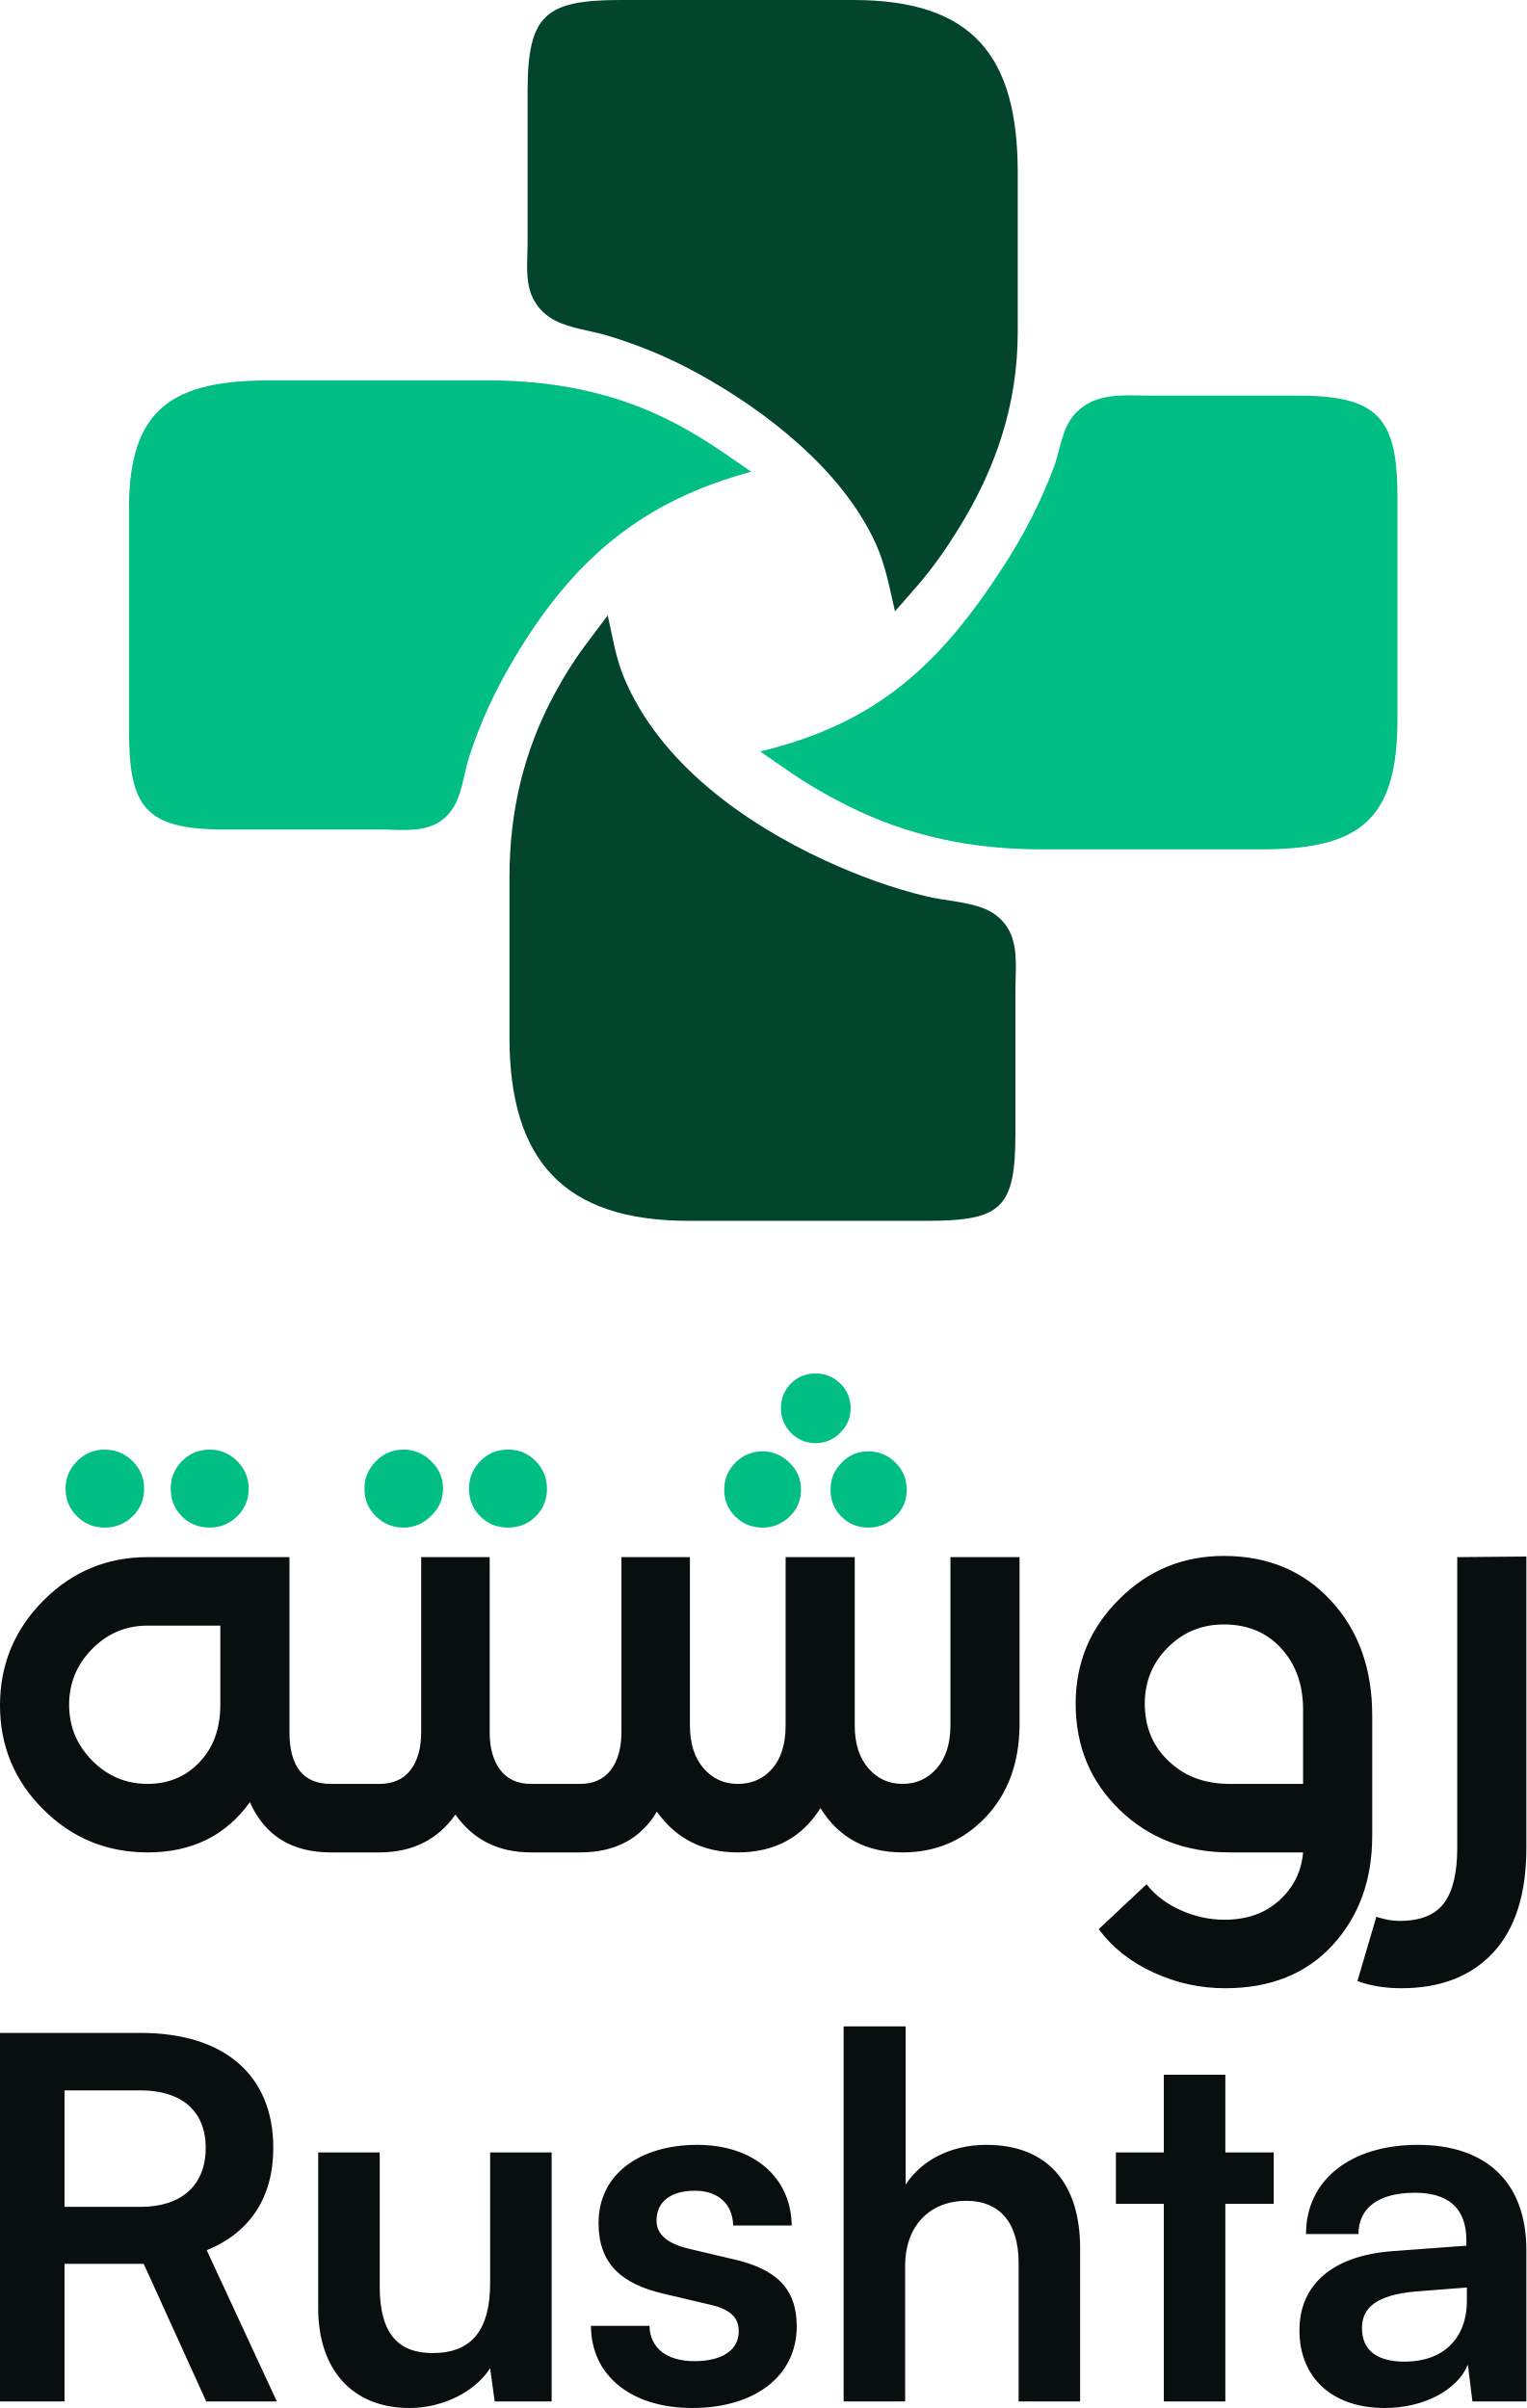
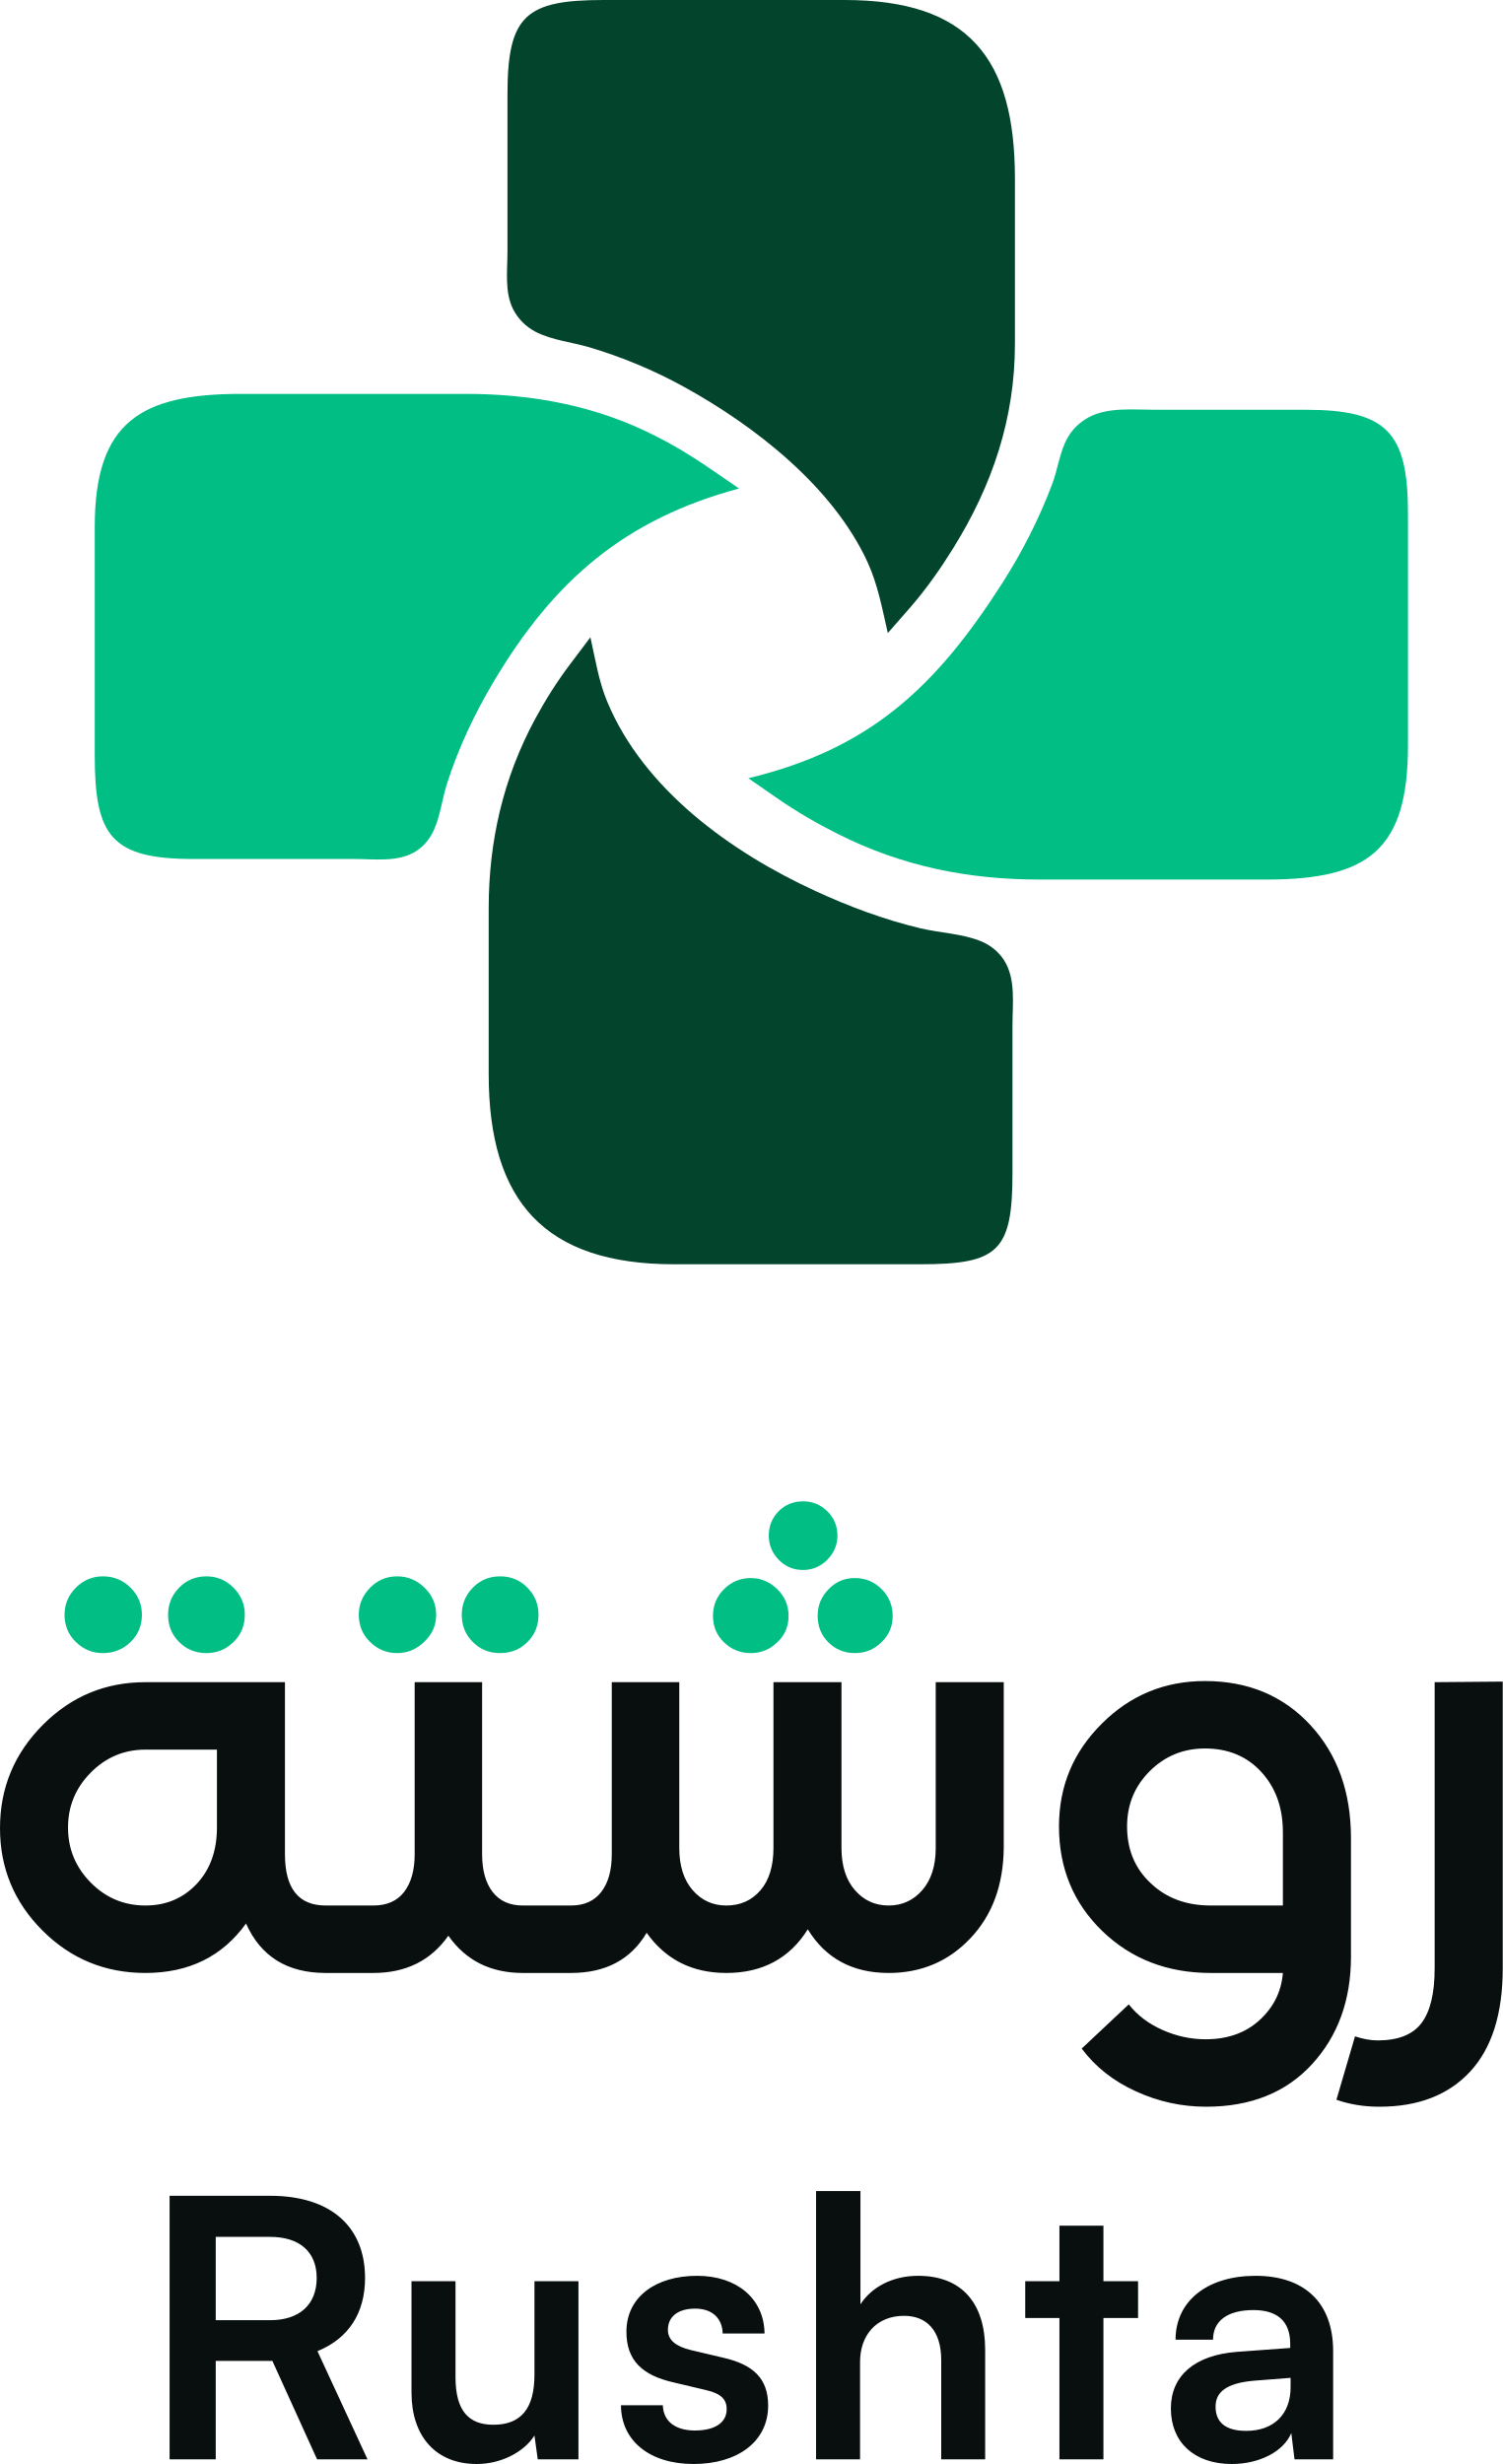
- <svg xmlns="http://www.w3.org/2000/svg" viewBox="0 0 435.46 687.13" width="435.46" height="687.13" role="img" aria-label="Rushta روشتة">
+ <svg xmlns="http://www.w3.org/2000/svg" viewBox="0 0 237.73 389.79" width="237.73" height="389.79" role="img" aria-label="Rushta روشتة">
  <g id="mark">
-     <path fill="#03442D" d="M173.38 175.6C174.73 181.56 175.64 187.63 178 193.3C188.1 217.61 212.24 234.86 235.4 245.54C244.7 249.82 254.43 253.44 264.4 255.8C269.79 257.08 275.83 257.25 280.97 259.35C283.58 260.41 285.86 262.24 287.38 264.62C290.65 269.78 289.69 276.67 289.69 282.49L289.69 323.32C289.69 344.86 285.73 348.37 264.27 348.37L196.44 348.37C160.89 348.37 145.35 331.12 145.35 295.99L145.35 250.32C145.35 231.84 149.33 214.43 158.17 198.07C161.04 192.76 164.3 187.59 167.97 182.8C169.79 180.41 175.17 173.2 173.38 175.6Z" />
-     <path fill="#03442D" d="M255.33 174.43C253.76 167.7 252.64 161.21 249.75 154.92C240.18 134.06 218.61 117.28 198.98 106.49C190.84 102.02 182.09 98.38 173.2 95.74C168.35 94.29 162.87 93.77 158.35 91.46C155.68 90.09 153.48 87.94 152.12 85.26C149.69 80.5 150.52 74.57 150.52 69.4L150.52 26.06C150.52 4.2 155.57 0 177.1 0L243.41 0C277.57 0 290.35 16.01 290.35 49.24L290.35 94.74C290.35 115.25 284.17 133.67 273.34 151.08C269.89 156.64 266.12 162.03 261.84 167C259.69 169.49 253.18 176.92 255.33 174.43Z" />
-     <path fill="#01BE84" d="M214.33 134.61C182.86 143.08 163.3 159.92 146.68 187.91C141.38 196.82 137.07 205.98 133.89 215.85C132.51 220.12 132.01 225.06 130.08 229.09C129.02 231.31 127.34 233.3 125.24 234.61C120.36 237.64 113.91 236.7 108.44 236.7L64.11 236.7C41.31 236.7 36.79 230.38 36.79 208.14L36.79 145.16C36.79 116.17 49.57 108.54 77.15 108.54L138.99 108.54C157.32 108.54 174.81 111.75 191.28 120.11C196.65 122.84 201.89 126.01 206.84 129.45C209.33 131.18 216.84 136.32 214.33 134.61Z" />
-     <path fill="#01BE84" d="M216.91 214.43C250.39 206.37 268.48 189.41 286.81 160.79C292.35 152.14 297.03 142.95 300.65 133.33C302.19 129.22 302.73 124.41 304.88 120.58C306.21 118.23 308.27 116.3 310.64 115.02C315.95 112.14 322.93 112.9 328.77 112.9L370.43 112.9C392.92 112.9 398.67 119.18 398.67 141.47L398.67 205.44C398.67 234.33 387.64 242.37 359.61 242.37L297.27 242.37C277.46 242.37 259.32 238.73 241.53 229.78C235.81 226.91 230.15 223.62 224.89 219.97C222.23 218.13 214.24 212.6 216.91 214.43Z" />
+     <path fill="#03442D" d="M93.4 100.81C94.17 104.23 94.7 107.72 96.05 110.97C101.85 124.93 115.71 134.84 129.01 140.96C134.34 143.42 139.93 145.5 145.65 146.86C148.75 147.59 152.22 147.69 155.17 148.89C156.67 149.5 157.98 150.55 158.85 151.92C160.73 154.88 160.17 158.84 160.17 162.18L160.17 185.62C160.17 197.98 157.9 200 145.58 200L106.64 200C86.23 200 77.31 190.1 77.31 169.93L77.31 143.71C77.31 133.1 79.6 123.1 84.67 113.71C86.32 110.67 88.19 107.7 90.29 104.94C91.34 103.58 94.43 99.43 93.4 100.81Z" />
+     <path fill="#03442D" d="M140.45 100.14C139.55 96.27 138.9 92.55 137.25 88.94C131.75 76.96 119.37 67.33 108.1 61.14C103.43 58.57 98.4 56.48 93.3 54.96C90.52 54.13 87.37 53.83 84.77 52.51C83.24 51.72 81.98 50.49 81.19 48.95C79.8 46.21 80.28 42.81 80.28 39.84L80.28 14.96C80.28 2.41 83.18 0 95.54 0L133.6 0C153.22 0 160.56 9.19 160.56 28.27L160.56 54.39C160.56 66.16 157.01 76.74 150.79 86.73C148.81 89.93 146.64 93.02 144.19 95.87C142.95 97.3 139.21 101.57 140.45 100.14Z" />
+     <path fill="#01BE84" d="M116.91 77.28C98.84 82.15 87.61 91.81 78.07 107.88C75.03 113 72.56 118.25 70.73 123.92C69.94 126.37 69.65 129.21 68.54 131.52C67.93 132.8 66.97 133.94 65.76 134.69C62.96 136.43 59.26 135.89 56.12 135.89L30.67 135.89C17.58 135.89 14.99 132.26 14.99 119.5L14.99 83.34C14.99 66.69 22.32 62.31 38.16 62.31L73.66 62.31C84.18 62.31 94.23 64.15 103.68 68.96C106.76 70.52 109.77 72.34 112.61 74.32C114.04 75.31 118.35 78.26 116.91 77.28Z" />
+     <path fill="#01BE84" d="M118.39 123.11C137.61 118.48 148 108.74 158.52 92.31C161.7 87.34 164.39 82.07 166.47 76.54C167.35 74.18 167.66 71.42 168.9 69.23C169.66 67.88 170.84 66.77 172.2 66.03C175.25 64.38 179.26 64.82 182.61 64.82L206.53 64.82C219.44 64.82 222.74 68.42 222.74 81.22L222.74 117.94C222.74 134.53 216.41 139.14 200.32 139.14L164.53 139.14C153.15 139.14 142.74 137.06 132.53 131.92C129.24 130.27 125.99 128.38 122.97 126.29C121.45 125.23 116.86 122.06 118.39 123.11Z" />
  </g>
  <g id="arabic" aria-label="روشتة">
-     <path id="arabic-letters" fill="#090E0E" d="M12.47 456.63C20.67 448.43 30.56 444.33 42.13 444.33L82.58 444.33L82.58 494.21C82.58 504.09 86.51 509.04 94.37 509.04L99.43 509.04L99.43 528.59L94.37 528.59C83.25 528.59 75.55 523.81 71.28 514.26C64.43 523.81 54.71 528.59 42.13 528.59C30.45 528.59 20.5 524.49 12.3 516.28C4.1 508.08 0 498.2 0 486.62C0 474.94 4.16 464.94 12.47 456.63ZM19.72 486.46C19.72 492.64 21.91 497.94 26.29 502.38C30.67 506.82 35.95 509.04 42.13 509.04C48.08 509.04 53.03 506.96 56.96 502.8C60.89 498.65 62.86 493.2 62.86 486.46L62.86 463.87L42.13 463.87C35.95 463.87 30.67 466.09 26.29 470.53C21.91 474.97 19.72 480.28 19.72 486.46ZM96.06 509.04L108.19 509.04C112.12 509.04 115.1 507.72 117.12 505.08C119.15 502.44 120.16 498.81 120.16 494.21L120.16 444.33L139.7 444.33L139.7 494.21C139.7 498.81 140.72 502.44 142.74 505.08C144.76 507.72 147.68 509.04 151.5 509.04L163.8 509.04L163.8 528.59L151.5 528.59C142.18 528.59 134.99 524.99 129.93 517.8C124.87 524.99 117.63 528.59 108.19 528.59L96.06 528.59ZM165.49 509.04C169.31 509.04 172.23 507.72 174.25 505.08C176.27 502.44 177.29 498.81 177.29 494.21L177.29 444.33L196.83 444.33L196.83 492.35C196.83 497.52 198.13 501.59 200.71 504.57C203.29 507.55 206.55 509.04 210.48 509.04C214.53 509.04 217.81 507.58 220.34 504.66C222.87 501.74 224.13 497.63 224.13 492.35L224.13 444.33L243.85 444.33L243.85 492.35C243.85 497.52 245.14 501.59 247.73 504.57C250.31 507.55 253.57 509.04 257.5 509.04C261.43 509.04 264.69 507.55 267.28 504.57C269.86 501.59 271.15 497.52 271.15 492.35L271.15 444.33L290.87 444.33L290.87 492.35C290.76 503.14 287.53 511.87 281.18 518.56C274.83 525.24 266.94 528.59 257.5 528.59C247.05 528.59 239.25 524.37 234.08 515.95C228.8 524.37 220.93 528.59 210.48 528.59C200.6 528.59 192.9 524.71 187.4 516.96C182.79 524.71 175.49 528.59 165.49 528.59L160.43 528.59L160.43 509.04ZM319.35 456.29C327.55 448.09 337.49 443.99 349.18 443.99C361.65 443.99 371.82 448.23 379.68 456.71C387.54 465.19 391.48 476.12 391.48 489.49L391.48 523.87C391.48 536.45 387.71 546.84 380.19 555.04C372.66 563.25 362.43 567.35 349.51 567.35C342.44 567.35 335.64 565.86 329.12 562.88C322.61 559.9 317.38 555.77 313.45 550.49L327.1 537.69C329.57 540.83 332.83 543.3 336.88 545.1C340.92 546.9 345.08 547.8 349.35 547.8C355.75 547.8 360.97 545.94 365.02 542.24C369.06 538.53 371.31 533.98 371.76 528.59L350.86 528.59C338.28 528.59 327.8 524.54 319.43 516.45C311.06 508.36 306.88 498.25 306.88 486.12C306.88 474.43 311.04 464.49 319.35 456.29ZM333.51 502.63C338 506.9 343.79 509.04 350.86 509.04L371.76 509.04L371.76 487.8C371.76 480.73 369.68 474.91 365.52 470.36C361.37 465.81 355.92 463.54 349.18 463.54C342.89 463.54 337.55 465.73 333.17 470.11C328.79 474.49 326.6 479.83 326.6 486.12C326.6 492.86 328.9 498.36 333.51 502.63ZM392.66 546.96C395.02 547.74 397.21 548.14 399.23 548.14C405.18 548.14 409.42 546.45 411.95 543.08C414.48 539.71 415.74 534.43 415.74 527.24L415.74 444.33L435.46 444.16L435.46 527.24C435.46 540.38 432.32 550.35 426.02 557.15C419.73 563.95 410.97 567.35 399.73 567.35C395.24 567.35 391.08 566.67 387.26 565.32Z" />
-     <path id="arabic-dots" fill="#01BE84" d="M18.71 424.78C18.71 421.74 19.8 419.13 21.99 416.94C24.18 414.75 26.8 413.65 29.83 413.65C32.97 413.65 35.64 414.75 37.83 416.94C40.02 419.13 41.12 421.74 41.12 424.78C41.12 427.92 40.02 430.56 37.83 432.7C35.64 434.83 32.97 435.9 29.83 435.9C26.8 435.9 24.18 434.83 21.99 432.7C19.8 430.56 18.71 427.92 18.71 424.78ZM48.7 424.78C48.7 421.74 49.77 419.13 51.9 416.94C54.04 414.75 56.68 413.65 59.83 413.65C62.86 413.65 65.47 414.75 67.66 416.94C69.85 419.13 70.95 421.74 70.95 424.78C70.95 427.92 69.85 430.56 67.66 432.7C65.47 434.83 62.86 435.9 59.83 435.9C56.68 435.9 54.04 434.83 51.9 432.7C49.77 430.56 48.7 427.92 48.7 424.78ZM133.81 424.78C133.81 421.74 134.87 419.13 137.01 416.94C139.14 414.75 141.78 413.65 144.93 413.65C148.07 413.65 150.71 414.75 152.85 416.94C154.98 419.13 156.05 421.74 156.05 424.78C156.05 427.92 154.98 430.56 152.85 432.7C150.71 434.83 148.07 435.9 144.93 435.9C141.78 435.9 139.14 434.83 137.01 432.7C134.87 430.56 133.81 427.92 133.81 424.78ZM107.35 416.86C109.48 414.72 112.07 413.65 115.1 413.65C118.13 413.65 120.77 414.75 123.02 416.94C125.27 419.13 126.39 421.74 126.39 424.78C126.39 427.81 125.27 430.39 123.02 432.53C120.77 434.78 118.13 435.9 115.1 435.9C112.07 435.9 109.46 434.83 107.26 432.7C105.07 430.56 103.98 427.92 103.98 424.78C103.98 421.74 105.1 419.1 107.35 416.86ZM209.81 417.36C211.94 415.23 214.53 414.16 217.56 414.16C220.48 414.16 223.04 415.23 225.23 417.36C227.42 419.5 228.52 422.08 228.52 425.11C228.52 428.15 227.45 430.68 225.31 432.7C223.18 434.83 220.6 435.9 217.56 435.9C214.53 435.9 211.94 434.86 209.81 432.78C207.68 430.7 206.61 428.15 206.61 425.11C206.61 422.08 207.68 419.5 209.81 417.36ZM240.14 417.36C242.17 415.23 244.69 414.16 247.73 414.16C250.76 414.16 253.34 415.23 255.48 417.36C257.61 419.5 258.68 422.08 258.68 425.11C258.68 428.15 257.61 430.68 255.48 432.7C253.34 434.83 250.76 435.9 247.73 435.9C244.69 435.9 242.14 434.86 240.06 432.78C237.98 430.7 236.94 428.15 236.94 425.11C236.94 422.08 238.01 419.5 240.14 417.36ZM225.65 394.78C227.56 392.87 229.92 391.92 232.73 391.92C235.43 391.92 237.76 392.87 239.72 394.78C241.69 396.69 242.67 399.05 242.67 401.86C242.67 404.55 241.69 406.89 239.72 408.85C237.76 410.82 235.43 411.8 232.73 411.8C229.92 411.8 227.56 410.82 225.65 408.85C223.74 406.89 222.79 404.55 222.79 401.86C222.79 399.05 223.74 396.69 225.65 394.78Z" />
+     <path id="arabic-letters" fill="#090E0E" d="M6.81 272.83C11.29 268.35 16.68 266.11 23 266.11L45.08 266.11L45.08 293.34C45.08 298.74 47.23 301.44 51.52 301.44L54.28 301.44L54.28 312.11L51.52 312.11C45.45 312.11 41.25 309.51 38.92 304.29C35.17 309.51 29.87 312.11 23 312.11C16.62 312.11 11.19 309.87 6.72 305.4C2.24 300.92 0 295.52 0 289.2C0 282.83 2.27 277.37 6.81 272.83ZM10.76 289.11C10.76 292.49 11.96 295.38 14.35 297.81C16.74 300.23 19.63 301.44 23 301.44C26.25 301.44 28.95 300.31 31.1 298.04C33.24 295.77 34.32 292.79 34.32 289.11L34.32 276.78L23 276.78C19.63 276.78 16.74 278 14.35 280.42C11.96 282.84 10.76 285.74 10.76 289.11ZM52.44 301.44L59.06 301.44C61.21 301.44 62.84 300.72 63.94 299.28C65.04 297.84 65.6 295.86 65.6 293.34L65.6 266.11L76.27 266.11L76.27 293.34C76.27 295.86 76.82 297.84 77.92 299.28C79.03 300.72 80.62 301.44 82.71 301.44L89.42 301.44L89.42 312.11L82.71 312.11C77.62 312.11 73.69 310.15 70.93 306.22C68.17 310.15 64.22 312.11 59.06 312.11L52.44 312.11ZM90.34 301.44C92.43 301.44 94.02 300.72 95.13 299.28C96.23 297.84 96.78 295.86 96.78 293.34L96.78 266.11L107.46 266.11L107.46 292.33C107.46 295.15 108.16 297.38 109.57 299C110.98 300.63 112.76 301.44 114.91 301.44C117.12 301.44 118.91 300.64 120.29 299.05C121.67 297.45 122.36 295.21 122.36 292.33L122.36 266.11L133.12 266.11L133.12 292.33C133.12 295.15 133.83 297.38 135.24 299C136.65 300.63 138.43 301.44 140.58 301.44C142.72 301.44 144.5 300.63 145.91 299C147.32 297.38 148.03 295.15 148.03 292.33L148.03 266.11L158.79 266.11L158.79 292.33C158.73 298.22 156.97 302.99 153.5 306.64C150.04 310.29 145.73 312.11 140.58 312.11C134.87 312.11 130.61 309.81 127.79 305.21C124.91 309.81 120.61 312.11 114.91 312.11C109.51 312.11 105.31 310 102.3 305.76C99.79 310 95.8 312.11 90.34 312.11L87.58 312.11L87.58 301.44ZM174.34 272.64C178.82 268.17 184.25 265.93 190.62 265.93C197.43 265.93 202.98 268.24 207.28 272.87C211.57 277.5 213.72 283.47 213.72 290.77L213.72 309.54C213.72 316.41 211.66 322.08 207.55 326.56C203.44 331.03 197.86 333.27 190.81 333.27C186.94 333.27 183.23 332.46 179.68 330.83C176.12 329.21 173.27 326.95 171.12 324.07L178.57 317.08C179.92 318.8 181.7 320.15 183.91 321.13C186.12 322.11 188.39 322.6 190.72 322.6C194.21 322.6 197.06 321.59 199.27 319.56C201.48 317.54 202.71 315.06 202.95 312.11L191.54 312.11C184.67 312.11 178.96 309.9 174.39 305.49C169.82 301.07 167.53 295.55 167.53 288.93C167.53 282.55 169.8 277.12 174.34 272.64ZM182.07 297.94C184.52 300.27 187.68 301.44 191.54 301.44L202.95 301.44L202.95 289.85C202.95 285.98 201.82 282.81 199.55 280.33C197.28 277.84 194.3 276.6 190.62 276.6C187.19 276.6 184.28 277.8 181.88 280.19C179.49 282.58 178.3 285.49 178.3 288.93C178.3 292.61 179.55 295.61 182.07 297.94ZM214.36 322.14C215.65 322.57 216.84 322.78 217.95 322.78C221.2 322.78 223.51 321.86 224.89 320.02C226.27 318.18 226.96 315.3 226.96 311.38L226.96 266.11L237.73 266.02L237.73 311.38C237.73 318.55 236.01 324 232.58 327.71C229.14 331.42 224.36 333.27 218.22 333.27C215.77 333.27 213.5 332.9 211.42 332.17Z" />
+     <path id="arabic-dots" fill="#01BE84" d="M10.21 255.44C10.21 253.78 10.81 252.36 12.01 251.16C13.2 249.97 14.63 249.37 16.28 249.37C18 249.37 19.46 249.97 20.65 251.16C21.85 252.36 22.45 253.78 22.45 255.44C22.45 257.16 21.85 258.6 20.65 259.76C19.46 260.93 18 261.51 16.28 261.51C14.63 261.51 13.2 260.93 12.01 259.76C10.81 258.6 10.21 257.16 10.21 255.44ZM26.59 255.44C26.59 253.78 27.17 252.36 28.34 251.16C29.5 249.97 30.94 249.37 32.66 249.37C34.32 249.37 35.74 249.97 36.94 251.16C38.13 252.36 38.73 253.78 38.73 255.44C38.73 257.16 38.13 258.6 36.94 259.76C35.74 260.93 34.32 261.51 32.66 261.51C30.94 261.51 29.5 260.93 28.34 259.76C27.17 258.6 26.59 257.16 26.59 255.44ZM73.05 255.44C73.05 253.78 73.63 252.36 74.8 251.16C75.96 249.97 77.4 249.37 79.12 249.37C80.84 249.37 82.28 249.97 83.44 251.16C84.61 252.36 85.19 253.78 85.19 255.44C85.19 257.16 84.61 258.6 83.44 259.76C82.28 260.93 80.84 261.51 79.12 261.51C77.4 261.51 75.96 260.93 74.8 259.76C73.63 258.6 73.05 257.16 73.05 255.44ZM58.6 251.12C59.77 249.95 61.18 249.37 62.84 249.37C64.49 249.37 65.93 249.97 67.16 251.16C68.39 252.36 69 253.78 69 255.44C69 257.1 68.39 258.51 67.16 259.67C65.93 260.9 64.49 261.51 62.84 261.51C61.18 261.51 59.75 260.93 58.56 259.76C57.36 258.6 56.76 257.16 56.76 255.44C56.76 253.78 57.38 252.34 58.6 251.12ZM114.54 251.39C115.71 250.23 117.12 249.64 118.77 249.64C120.37 249.64 121.76 250.23 122.96 251.39C124.15 252.56 124.75 253.97 124.75 255.62C124.75 257.28 124.17 258.66 123 259.76C121.84 260.93 120.43 261.51 118.77 261.51C117.12 261.51 115.71 260.94 114.54 259.81C113.37 258.68 112.79 257.28 112.79 255.62C112.79 253.97 113.37 252.56 114.54 251.39ZM131.1 251.39C132.2 250.23 133.58 249.64 135.24 249.64C136.9 249.64 138.31 250.23 139.47 251.39C140.64 252.56 141.22 253.97 141.22 255.62C141.22 257.28 140.64 258.66 139.47 259.76C138.31 260.93 136.9 261.51 135.24 261.51C133.58 261.51 132.19 260.94 131.05 259.81C129.92 258.68 129.35 257.28 129.35 255.62C129.35 253.97 129.93 252.56 131.1 251.39ZM123.19 239.06C124.23 238.02 125.52 237.5 127.05 237.5C128.52 237.5 129.8 238.02 130.87 239.06C131.94 240.11 132.48 241.39 132.48 242.93C132.48 244.4 131.94 245.67 130.87 246.75C129.8 247.82 128.52 248.36 127.05 248.36C125.52 248.36 124.23 247.82 123.19 246.75C122.15 245.67 121.62 244.4 121.62 242.93C121.62 241.39 122.15 240.11 123.19 239.06Z" />
  </g>
-   <path id="english" aria-label="Rushta" fill="#090E0E" d="M18.41 685.26L18.41 645.99L41 645.99L58.84 685.26L78.98 685.26L58.98 642.11C71.35 637.07 77.97 627 77.97 612.9C77.97 592.19 64.02 580.1 40.14 580.1L0 580.1L0 685.26ZM18.41 596.5L40.14 596.5C51.79 596.5 58.69 602.4 58.69 612.9C58.69 623.55 51.79 629.73 40.14 629.73L18.41 629.73ZM139.83 614.2L139.83 651.46C139.83 664.98 134.51 671.45 123.43 671.45C113.65 671.45 108.33 665.99 108.33 652.46L108.33 614.2L90.78 614.2L90.78 658.65C90.78 676.06 100.41 687.13 116.81 687.13C126.31 687.13 135.52 682.53 139.83 675.77L141.13 685.26L157.38 685.26L157.38 614.2ZM168.6 663.69C168.6 677.64 179.82 687.13 197.52 687.13C215.07 687.13 227.3 678.22 227.3 663.83C227.3 652.9 221.26 647.43 209.31 644.7L196.51 641.68C190.47 640.24 187.3 637.65 187.3 633.62C187.3 628.3 191.33 625.13 198.24 625.13C205 625.13 209.03 629.02 209.17 635.06L225.86 635.06C225.71 621.25 214.93 612.04 198.96 612.04C182.56 612.04 170.76 620.38 170.76 634.34C170.76 645.7 176.95 651.75 189.75 654.62L202.55 657.64C208.88 659.08 210.75 661.67 210.75 665.27C210.75 670.45 206.29 673.76 198.09 673.76C190.04 673.76 185.43 669.87 185.29 663.69ZM258.23 685.26L258.23 646.42C258.23 635.78 264.7 628.01 275.78 628.01C284.7 628.01 290.6 633.76 290.6 645.7L290.6 685.26L308.15 685.26L308.15 641.53C308.15 623.12 298.94 612.04 281.39 612.04C271.17 612.04 262.83 616.5 258.37 623.4L258.37 578.23L240.68 578.23L240.68 685.26ZM349.58 685.26L349.58 628.87L363.39 628.87L363.39 614.2L349.58 614.2L349.58 592.04L332.03 592.04L332.03 614.2L318.36 614.2L318.36 628.87L332.03 628.87L332.03 685.26ZM395.04 687.13C406.11 687.13 415.75 682.1 418.77 674.76L420.07 685.26L435.46 685.26L435.46 642.11C435.46 622.4 423.66 612.04 404.53 612.04C385.25 612.04 372.59 622.11 372.59 637.5L387.56 637.5C387.56 630.02 393.31 625.71 403.67 625.71C412.59 625.71 418.34 629.59 418.34 639.23L418.34 640.81L397.05 642.39C380.22 643.69 370.72 651.89 370.72 664.98C370.72 678.36 379.93 687.13 395.04 687.13ZM400.79 673.9C392.88 673.9 388.56 670.73 388.56 664.26C388.56 658.51 392.74 654.91 403.67 653.9L418.49 652.75L418.49 656.49C418.49 667.43 411.58 673.9 400.79 673.9Z" />
+   <path id="english" aria-label="Rushta" fill="#090E0E" d="M34.13 389.05L34.13 373.48L43.09 373.48L50.16 389.05L58.14 389.05L50.22 371.94C55.12 369.94 57.75 365.95 57.75 360.36C57.75 352.15 52.21 347.36 42.74 347.36L26.83 347.36L26.83 389.05ZM34.13 353.86L42.74 353.86C47.36 353.86 50.1 356.2 50.1 360.36C50.1 364.58 47.36 367.04 42.74 367.04L34.13 367.04ZM84.55 360.87L84.55 375.65C84.55 381.01 82.44 383.58 78.05 383.58C74.17 383.58 72.06 381.41 72.06 376.05L72.06 360.87L65.1 360.87L65.1 378.5C65.1 385.4 68.93 389.79 75.43 389.79C79.19 389.79 82.84 387.97 84.55 385.29L85.07 389.05L91.51 389.05L91.51 360.87ZM98.24 380.5C98.24 386.03 102.69 389.79 109.71 389.79C116.67 389.79 121.52 386.26 121.52 380.55C121.52 376.22 119.12 374.05 114.39 372.97L109.31 371.77C106.91 371.2 105.66 370.17 105.66 368.58C105.66 366.46 107.26 365.21 109.99 365.21C112.68 365.21 114.27 366.75 114.33 369.15L120.95 369.15C120.89 363.67 116.61 360.02 110.28 360.02C103.78 360.02 99.1 363.33 99.1 368.86C99.1 373.37 101.55 375.76 106.63 376.9L111.71 378.1C114.22 378.67 114.96 379.7 114.96 381.12C114.96 383.18 113.19 384.49 109.94 384.49C106.74 384.49 104.92 382.95 104.86 380.5ZM136.06 389.05L136.06 373.65C136.06 369.43 138.63 366.35 143.02 366.35C146.56 366.35 148.9 368.63 148.9 373.37L148.9 389.05L155.85 389.05L155.85 371.71C155.85 364.41 152.2 360.02 145.25 360.02C141.2 360.02 137.89 361.79 136.12 364.53L136.12 346.61L129.1 346.61L129.1 389.05ZM174.56 389.05L174.56 366.69L180.04 366.69L180.04 360.87L174.56 360.87L174.56 352.09L167.6 352.09L167.6 360.87L162.19 360.87L162.19 366.69L167.6 366.69L167.6 389.05ZM194.87 389.79C199.26 389.79 203.08 387.8 204.28 384.89L204.79 389.05L210.9 389.05L210.9 371.94C210.9 364.13 206.22 360.02 198.63 360.02C190.99 360.02 185.97 364.01 185.97 370.12L191.9 370.12C191.9 367.15 194.19 365.44 198.29 365.44C201.83 365.44 204.11 366.98 204.11 370.8L204.11 371.43L195.67 372.05C188.99 372.57 185.23 375.82 185.23 381.01C185.23 386.31 188.88 389.79 194.87 389.79ZM197.15 384.55C194.01 384.55 192.3 383.29 192.3 380.72C192.3 378.44 193.96 377.02 198.29 376.62L204.17 376.16L204.17 377.64C204.17 381.98 201.43 384.55 197.15 384.55Z" />
</svg>
